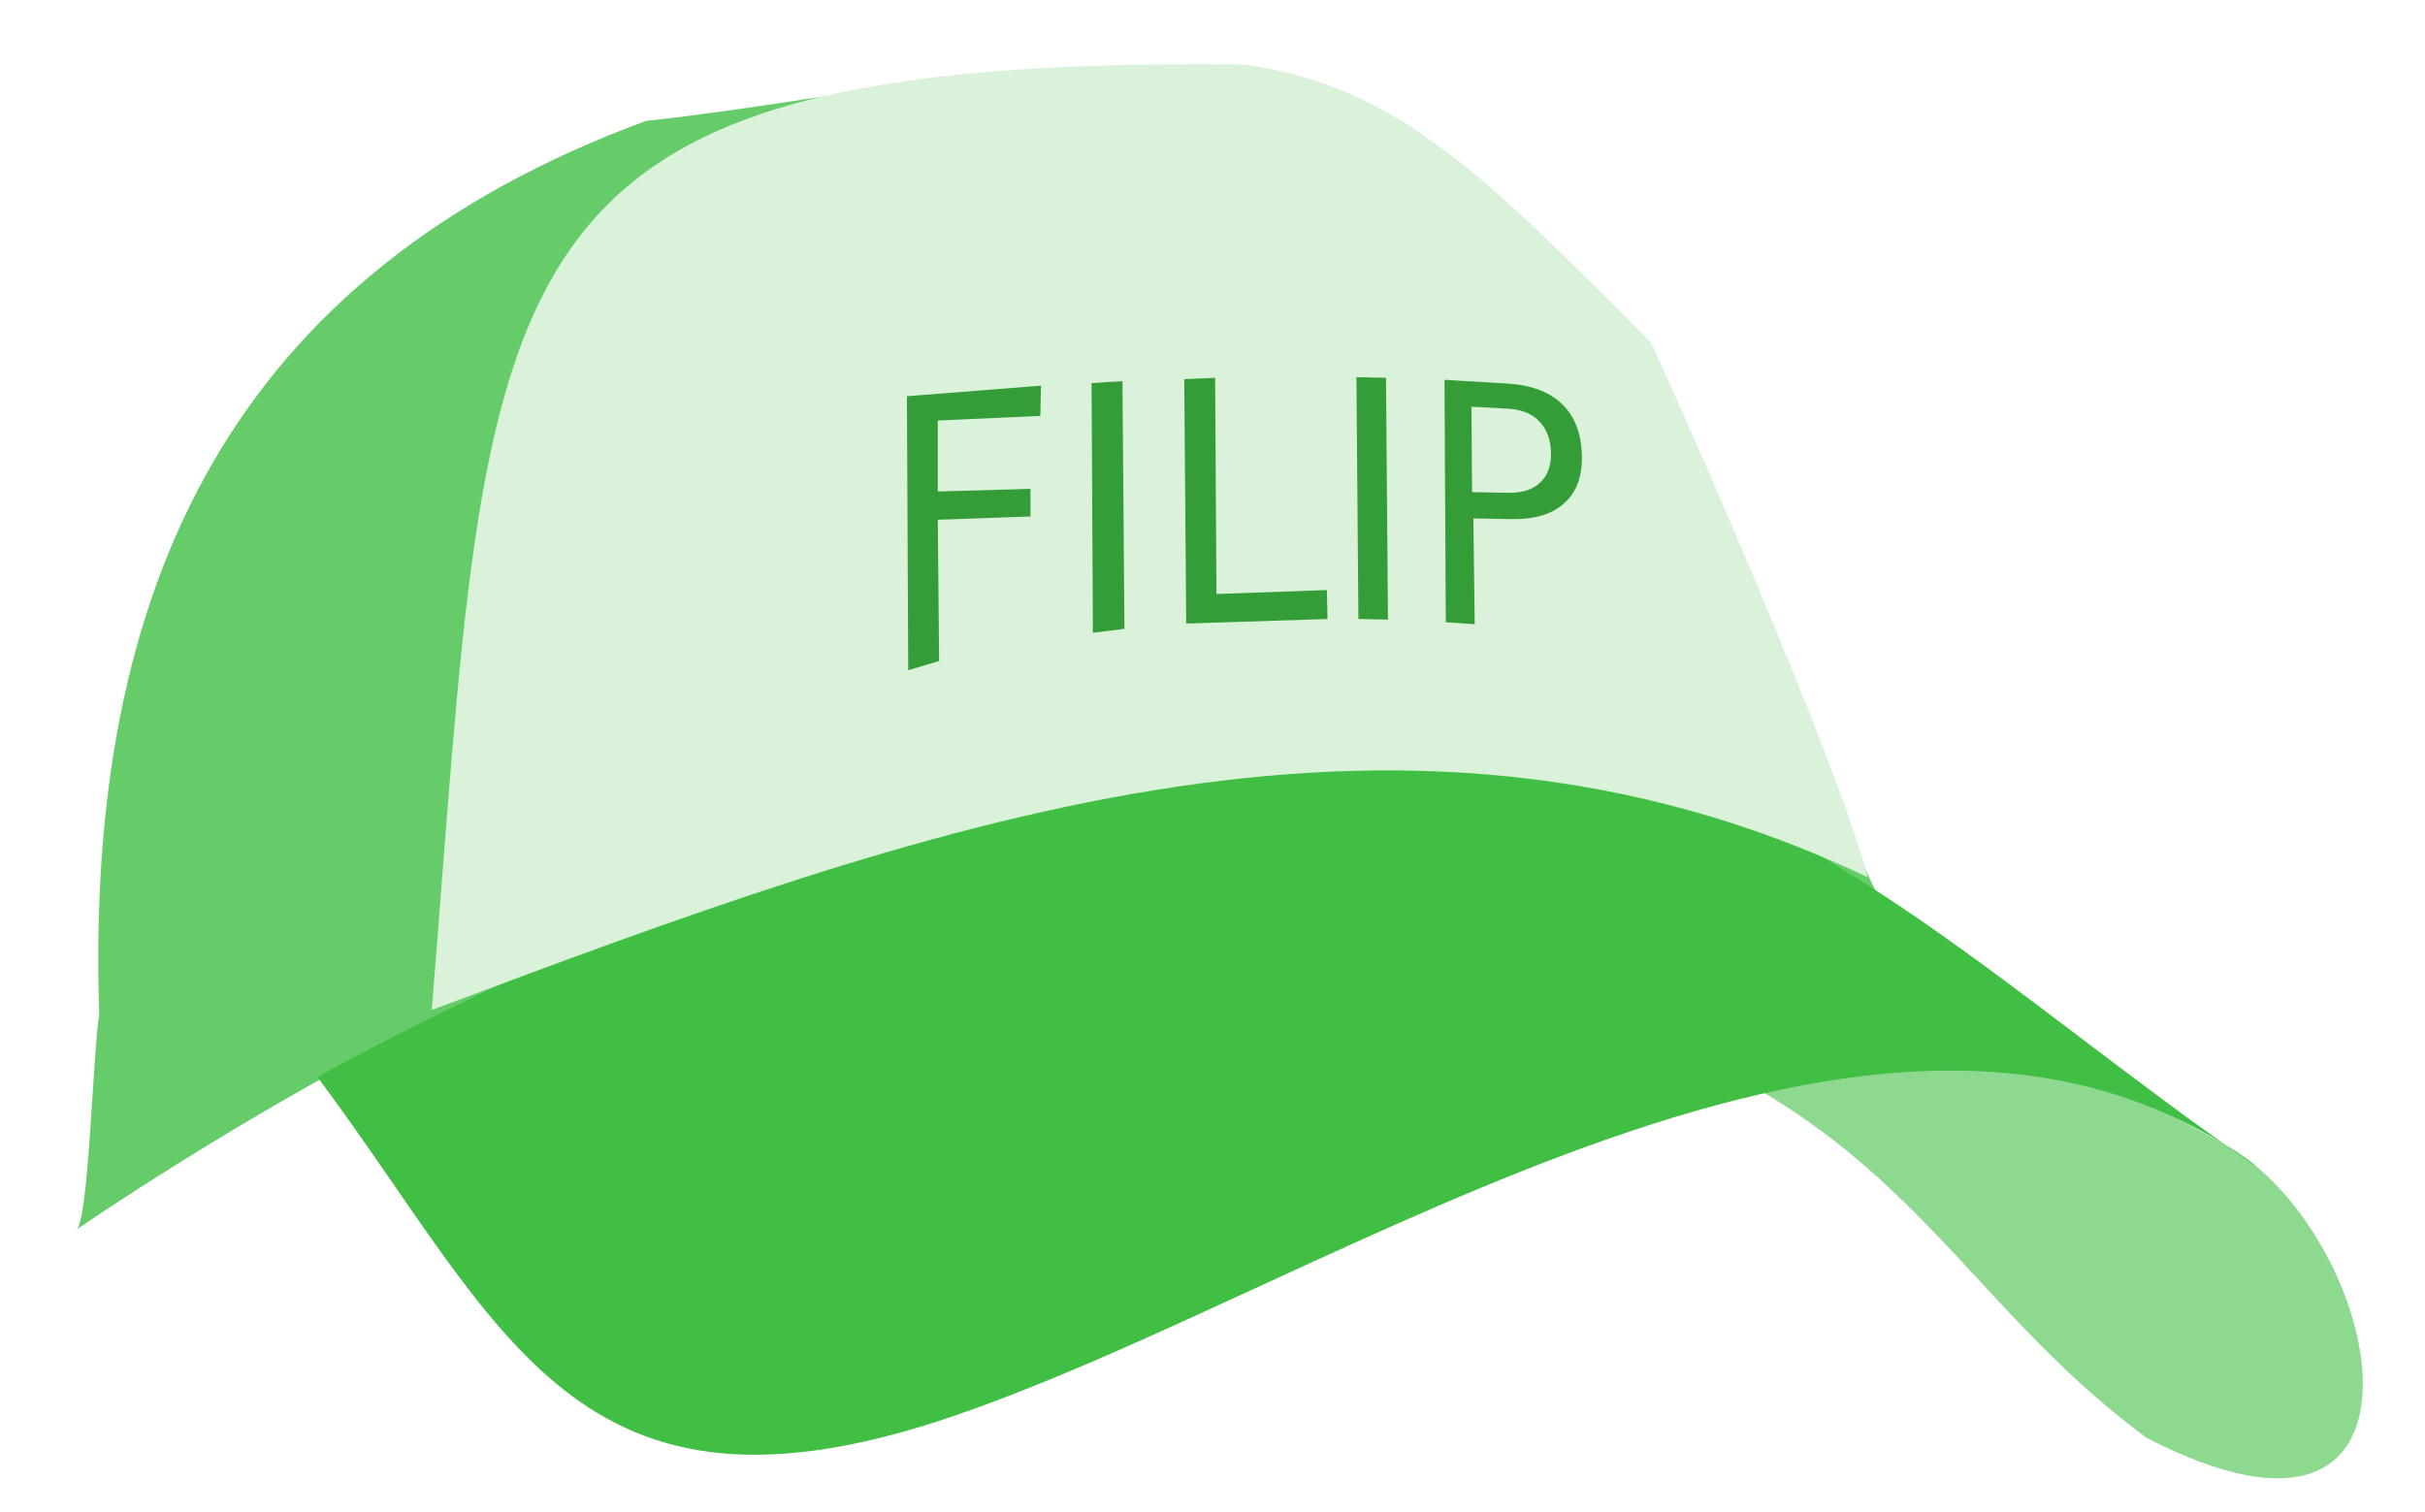
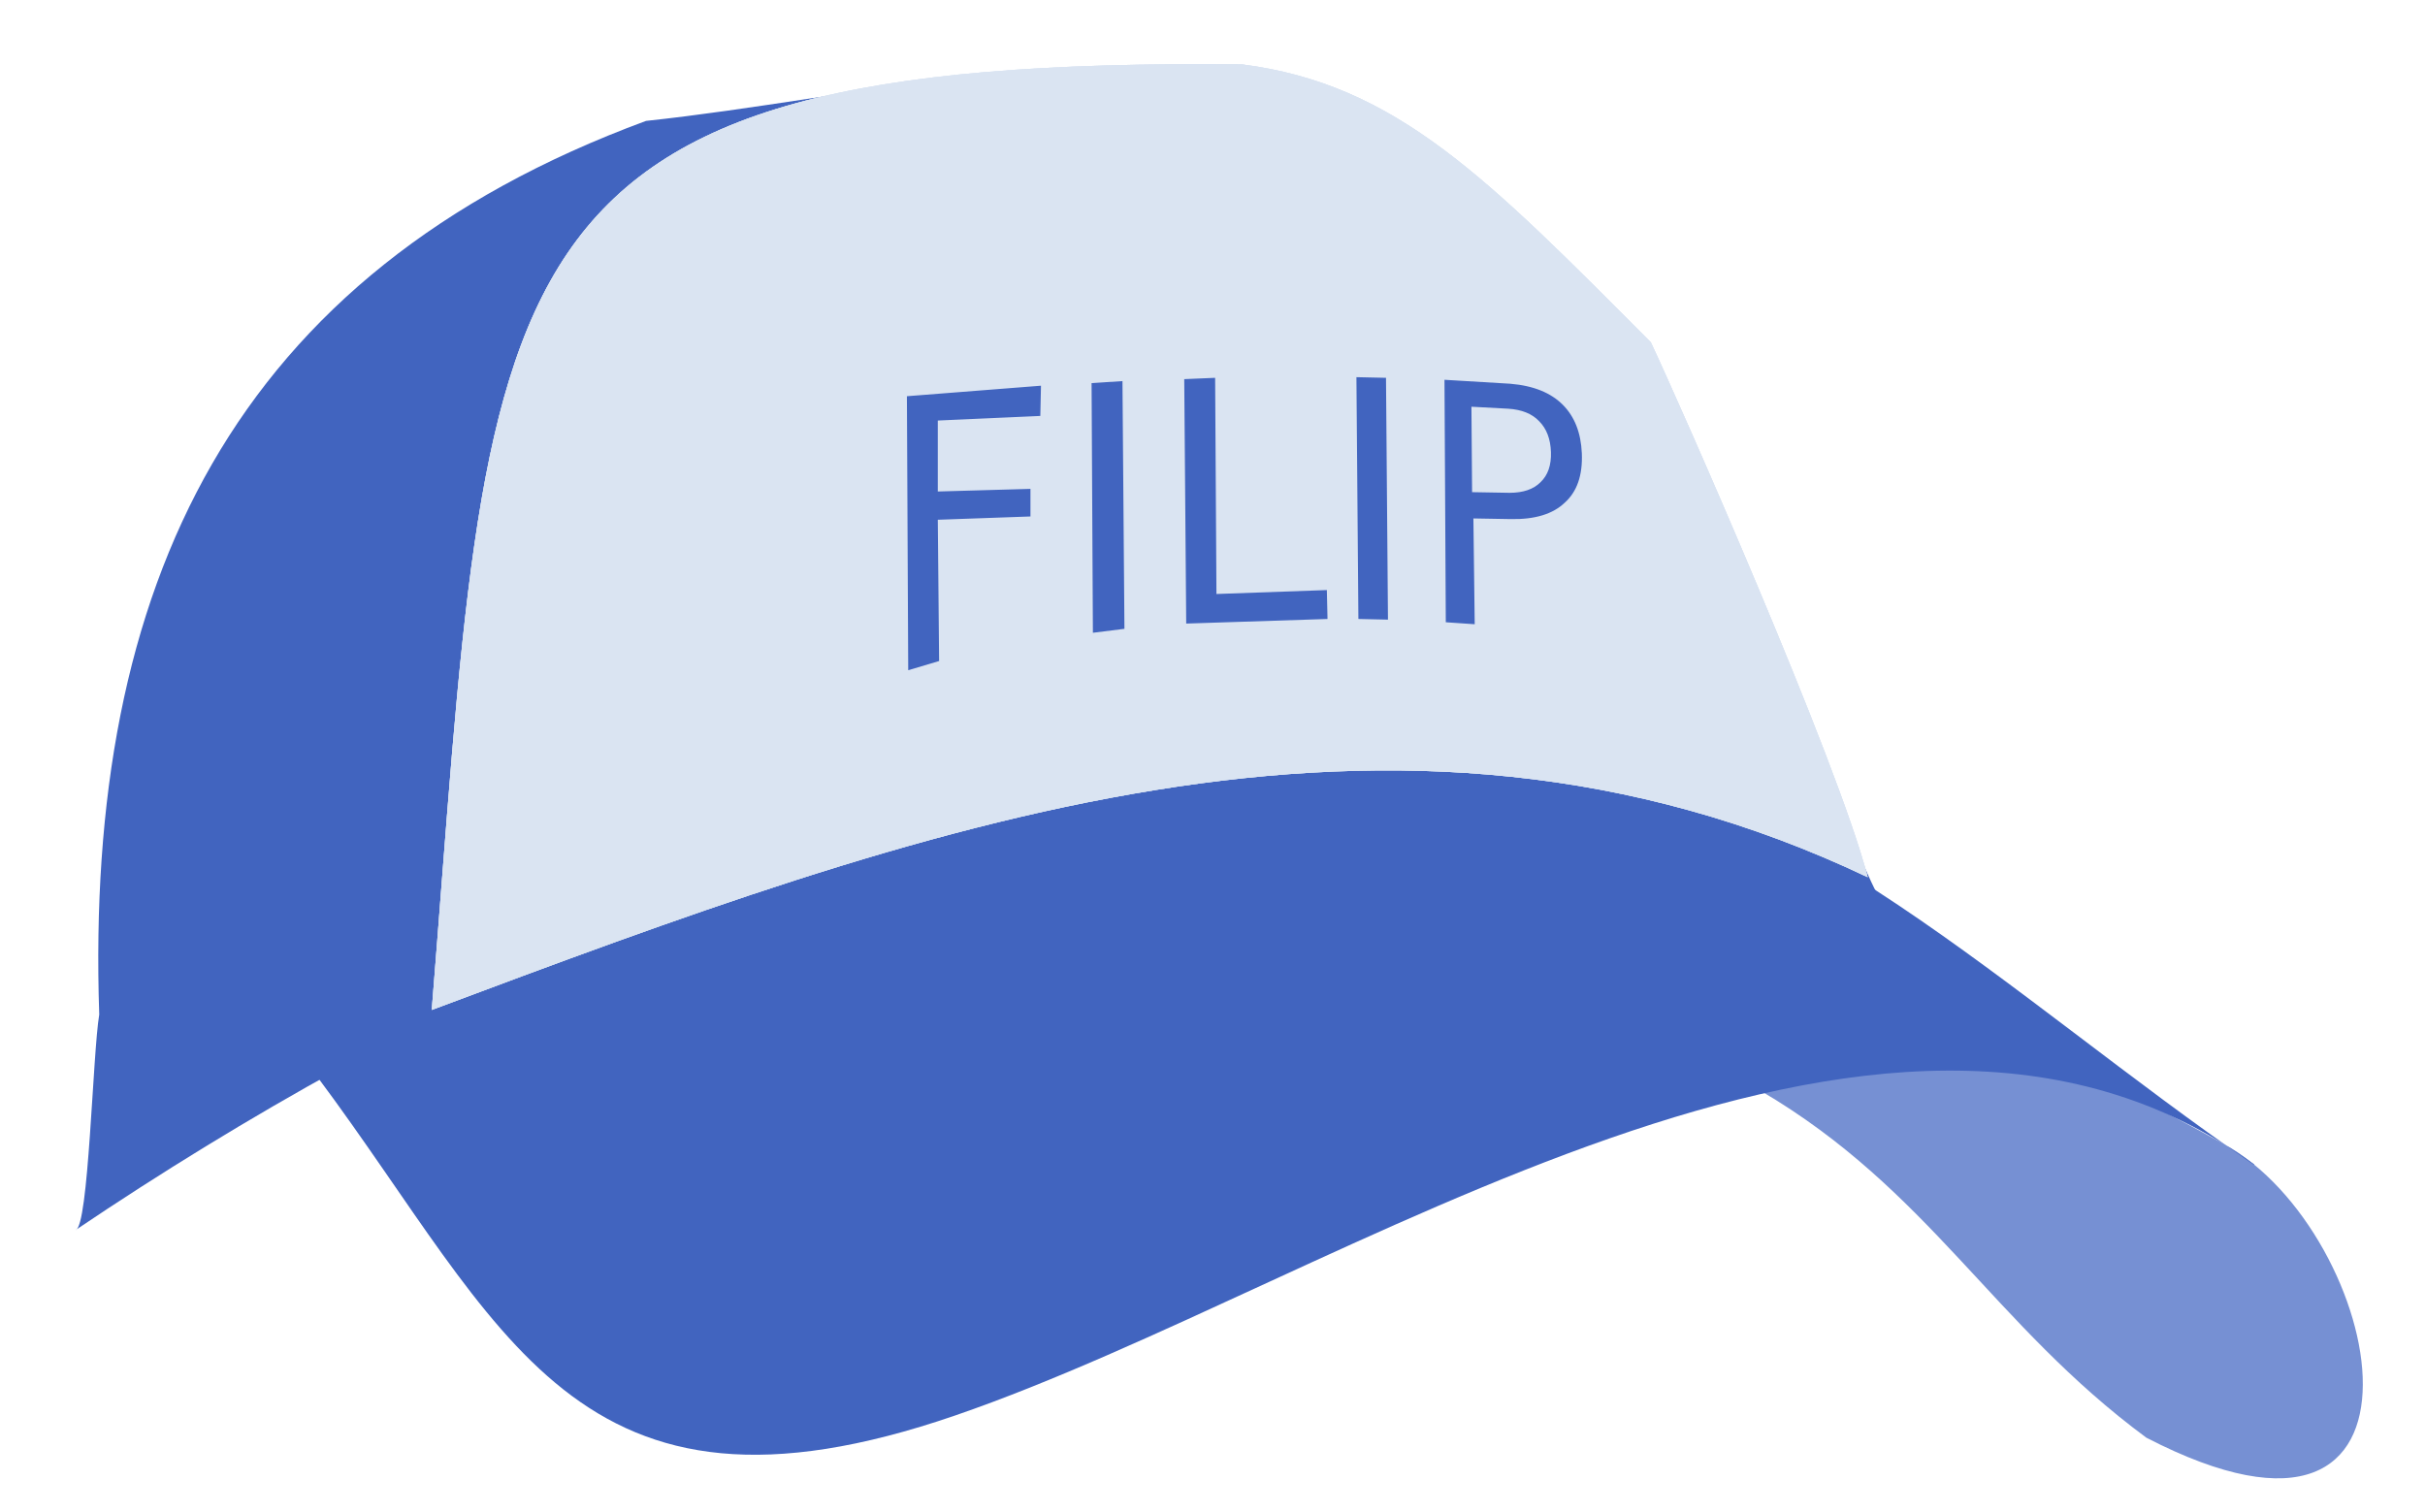
<svg xmlns="http://www.w3.org/2000/svg" version="1.2" viewBox="0 0 369 230" width="369" height="230">
-   <style>.a{fill:#8dd98f}.b{fill:#66cc69}.c{fill:#41bf44}.d{fill:#daf2da}.e{fill:#359d37}</style>
+   <style>.a{fill:#7690d3}.b{fill:#4164bf}.c{fill:#dae4f2}</style>
  <path fill-rule="evenodd" class="a" d="m326.6 218.8c-23.4-17.3-33-37.7-58.7-52.8 38.8-7.4 46.1-5.4 70.5 8.1 24.5 13.5 35.8 69.3-11.8 44.7z" />
  <path fill-rule="evenodd" class="b" d="m285.7 136c-74.1-35.6-161.2-13.1-233.6 26.4-14.2 7.8-27.7 16.1-40.6 24.8 2-0.4 2.6-26.9 3.6-32.8-2.2-65.4 20.3-112.8 83.2-136 32-3.4 69.2-13.3 100.9-5.2 22.4 10.5 27.5 16.7 52.4 41.8 4.3 9.1 33.1 80.9 34.1 81z" />
-   <path fill-rule="evenodd" class="c" d="m343 177.3c-37.4-25.7-70.5-59.1-109.6-62.1-57.4-3.9-125.3 15.9-185.1 48.7 28.5 38.2 39 71.5 97.1 51.5 59-20.3 140.6-79.4 197.6-38.2z" />
-   <path fill-rule="evenodd" class="d" d="m284.2 133.5c-72.3-34.4-144-7.7-218.5 20.2 9.2-114.1 4.8-145.1 123.3-143.9 23.5 3 37.3 17.3 62.2 42.3 4.3 9.1 28.5 63.9 33 81.4z" />
-   <path fill-rule="evenodd" class="e" d="m138.2 102l-0.2-41.7 20.4-1.6-0.1 4.6-15.6 0.7v10.8l14.1-0.4v4.2l-14.1 0.5 0.2 21.5zm28.1-5.7l-0.2-38 4.7-0.3 0.3 37.7zm14.2-1.4l-0.3-37.2 4.7-0.2 0.2 32.9 16.8-0.6 0.1 4.4zm25.9-37.5l4.5 0.1 0.3 36.8-4.5-0.1zm13.6 37.3l-0.2-36.9 10 0.6c3.6 0.3 6.2 1.4 8 3.2q2.7 2.7 2.9 7.4 0.2 5-2.6 7.5-2.7 2.6-8.2 2.5l-5.7-0.1 0.2 16.1zm9.5-32.5l-5.6-0.3 0.1 13 5.7 0.1q3.1 0 4.7-1.6 1.7-1.6 1.6-4.6-0.1-3-1.8-4.7-1.6-1.7-4.7-1.9z" />
+   <path fill-rule="evenodd" class="b" d="m343 177.3c-37.4-25.7-70.5-59.1-109.6-62.1-57.4-3.9-125.3 15.9-185.1 48.7 28.5 38.2 39 71.5 97.1 51.5 59-20.3 140.6-79.4 197.6-38.2z" />
+   <path fill-rule="evenodd" class="c" d="m284.2 133.5c-72.3-34.4-144-7.7-218.5 20.2 9.2-114.1 4.8-145.1 123.3-143.9 23.5 3 37.3 17.3 62.2 42.3 4.3 9.1 28.5 63.9 33 81.4z" />
+   <path fill-rule="evenodd" class="c" d="m284.2 133.5c-72.3-34.4-144-7.7-218.5 20.2 9.2-114.1 4.8-145.1 123.3-143.9 23.5 3 37.3 17.3 62.2 42.3 4.3 9.1 28.5 63.9 33 81.4z" />
+   <path fill-rule="evenodd" class="c" d="m284.2 133.5c-72.3-34.4-144-7.7-218.5 20.2 9.2-114.1 4.8-145.1 123.3-143.9 23.5 3 37.3 17.3 62.2 42.3 4.3 9.1 28.5 63.9 33 81.4z" />
+   <path fill-rule="evenodd" class="b" d="m138.2 102l-0.2-41.7 20.4-1.6-0.1 4.6-15.6 0.7v10.8l14.1-0.4v4.2l-14.1 0.5 0.2 21.5zm28.1-5.7l-0.2-38 4.7-0.3 0.3 37.7zm14.2-1.4l-0.3-37.2 4.7-0.2 0.2 32.9 16.8-0.6 0.1 4.4zm25.9-37.5l4.5 0.1 0.3 36.8-4.5-0.1zm13.6 37.3l-0.2-36.9 10 0.6c3.6 0.3 6.2 1.4 8 3.2q2.7 2.7 2.9 7.4 0.2 5-2.6 7.5-2.7 2.6-8.2 2.5l-5.7-0.1 0.2 16.1zm9.5-32.5l-5.6-0.3 0.1 13 5.7 0.1q3.1 0 4.7-1.6 1.7-1.6 1.6-4.6-0.1-3-1.8-4.7-1.6-1.7-4.7-1.9z" />
</svg>
